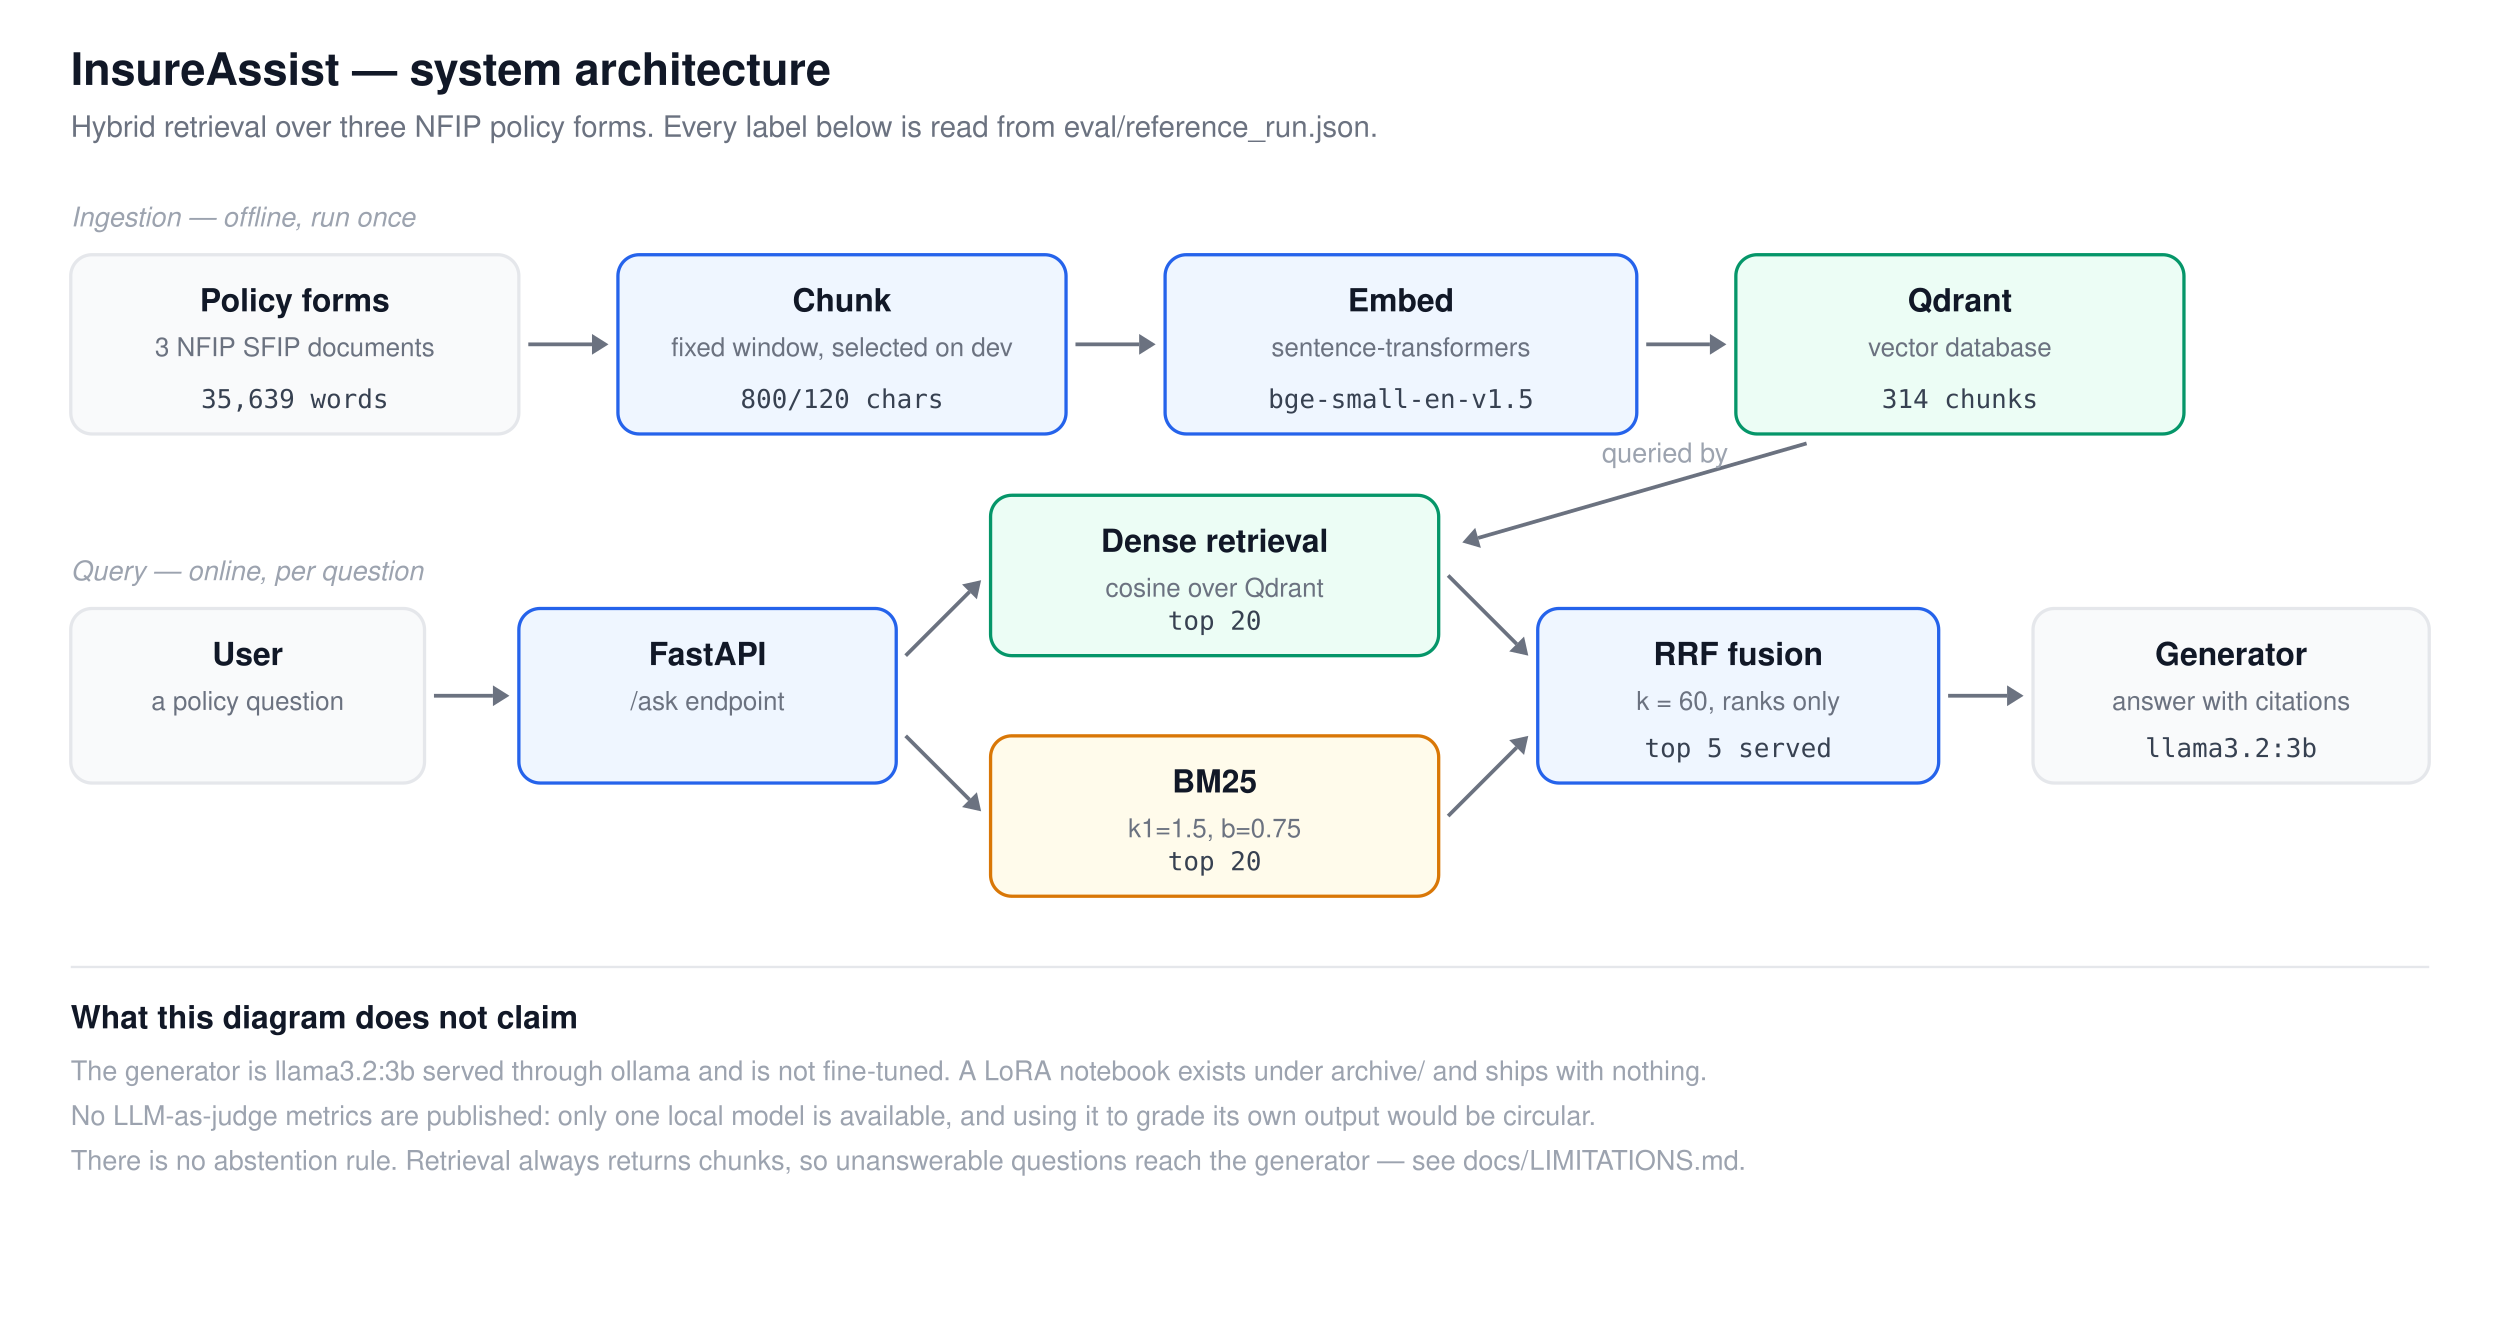
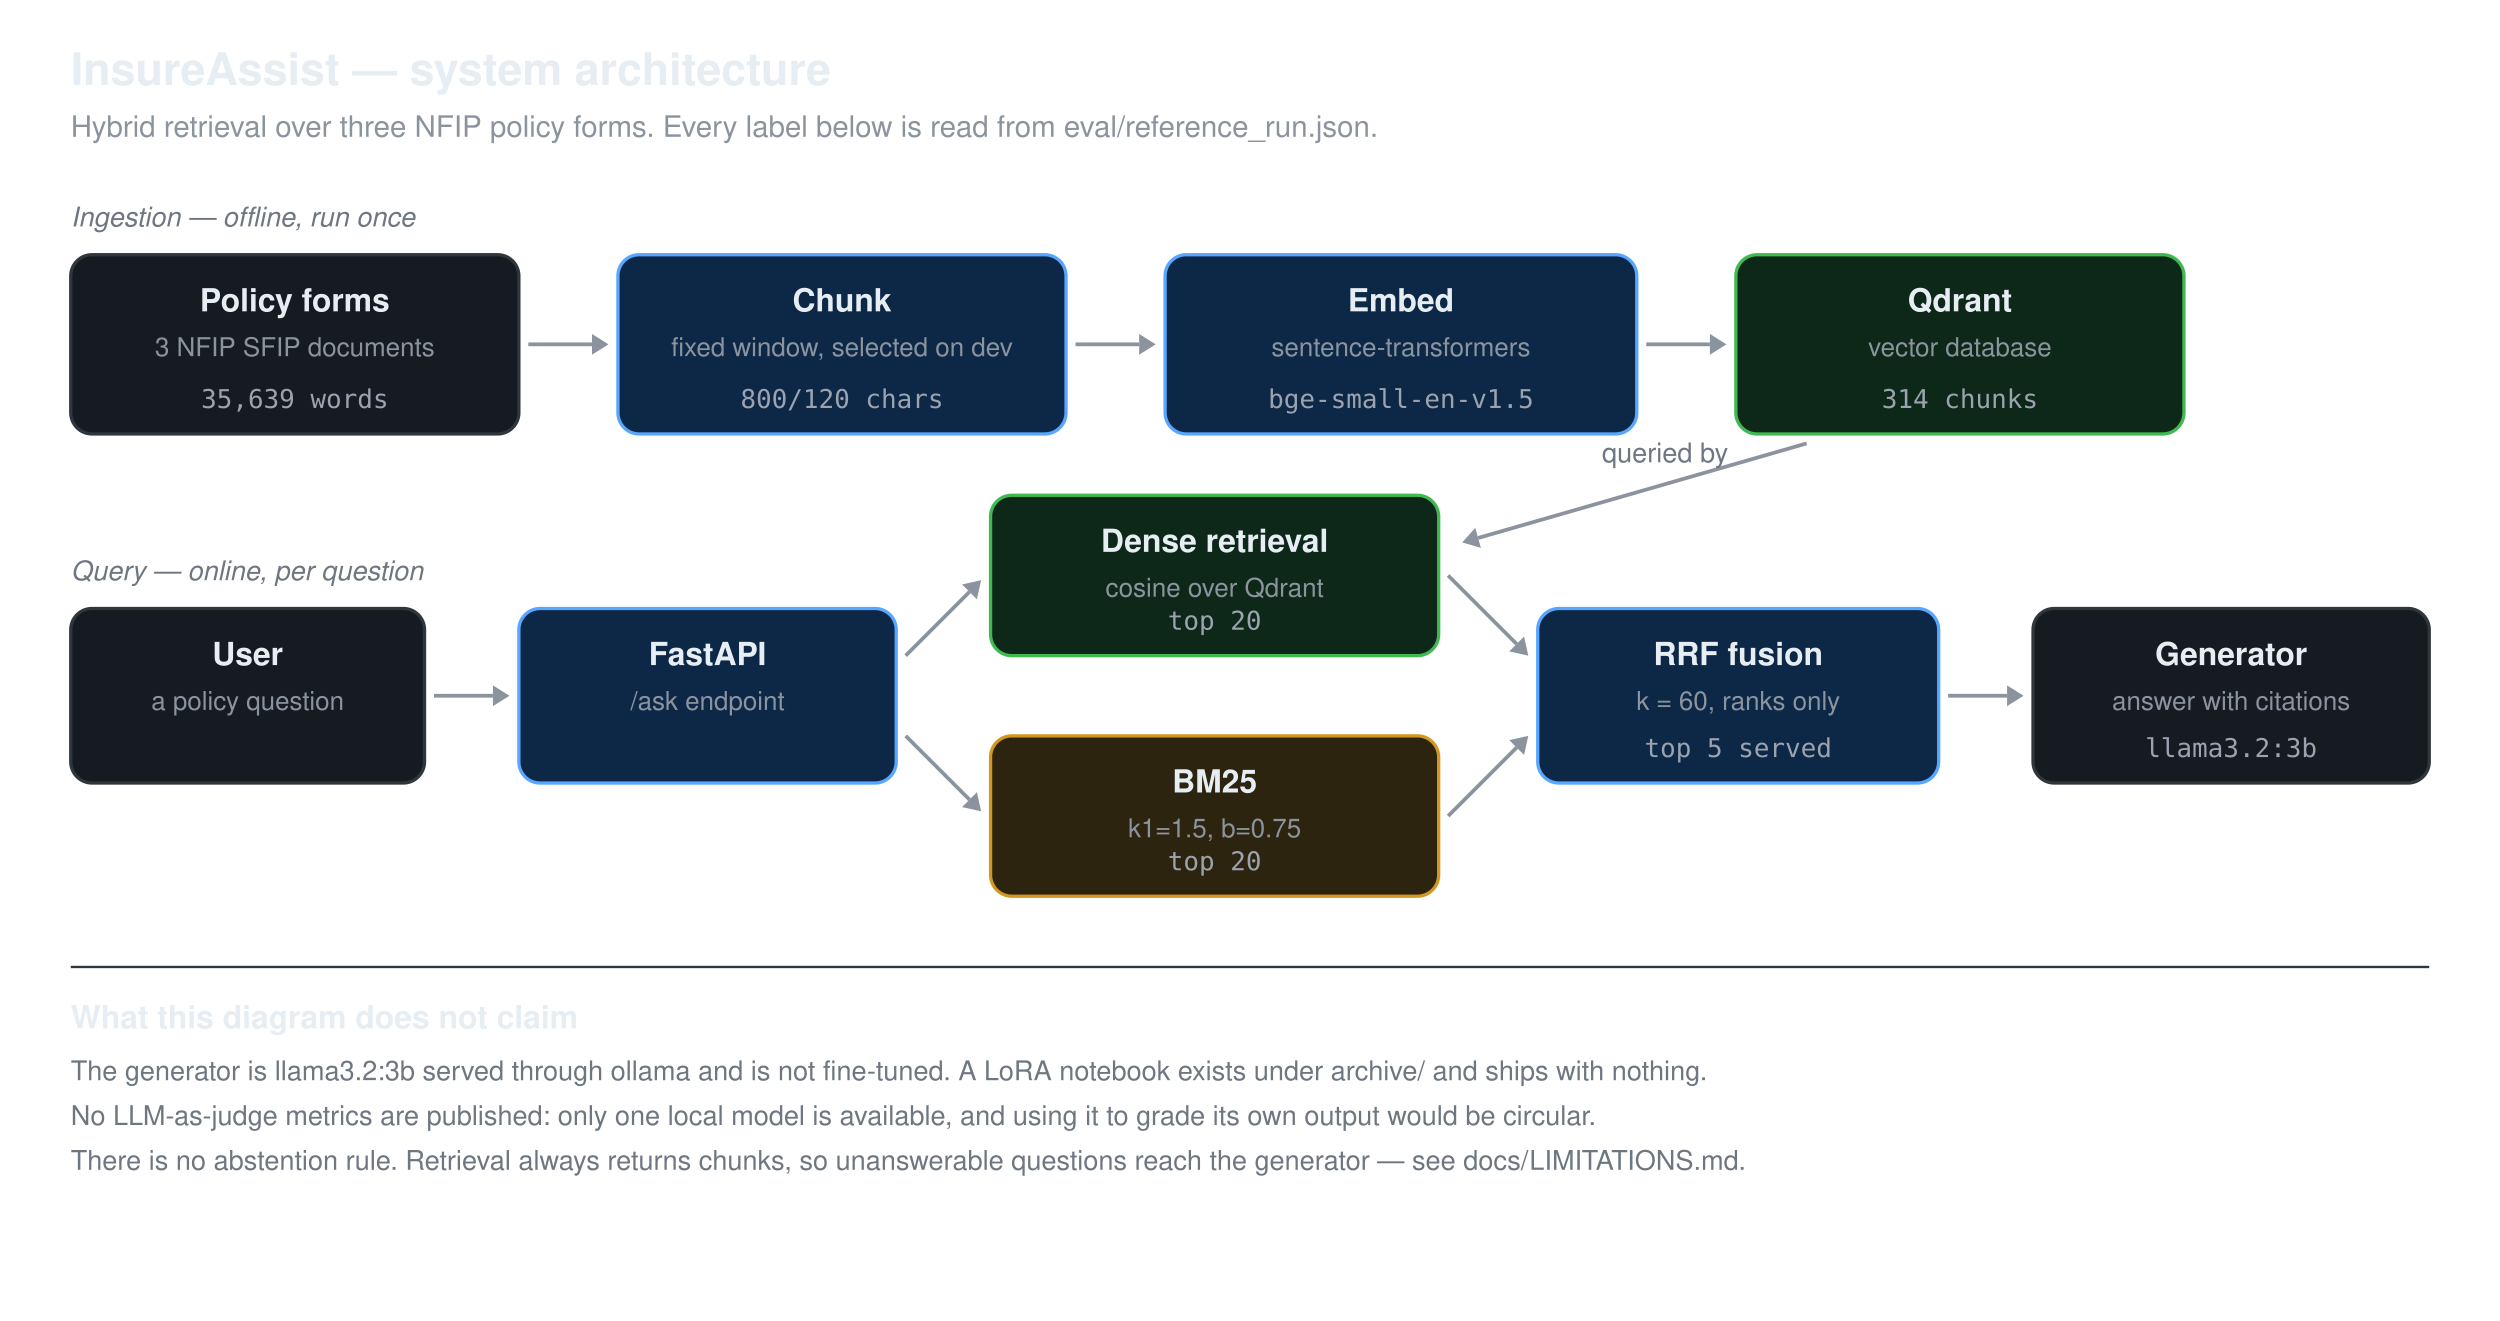
<svg xmlns="http://www.w3.org/2000/svg" viewBox="0 0 1060 560" width="1060" height="560" font-family="Segoe UI, -apple-system, Helvetica, Arial, sans-serif">
  <defs>
    <style>
-     .h { fill:#111827; font-size:19px; font-weight:600; }
-     .s { fill:#6B7280; font-size:12.5px; }
-     .lbl { fill:#111827; font-size:13.5px; font-weight:600; }
-     .sub { fill:#6B7280; font-size:11px; }
-     .mono { font-family:ui-monospace,Consolas,monospace; font-size:11px; fill:#374151; }
-     .cap { fill:#9CA3AF; font-size:11.5px; }
-     .lane { fill:#9CA3AF; font-size:11.5px; font-style:italic; }
+     .h { fill:#E6EDF3; font-size:19px; font-weight:600; }
+     .s { fill:#8B949E; font-size:12.5px; }
+     .lbl { fill:#E6EDF3; font-size:13.5px; font-weight:600; }
+     .sub { fill:#8B949E; font-size:11px; }
+     .mono { font-family:ui-monospace,Consolas,monospace; font-size:11px; fill:#9CA3AF; }
+     .cap { fill:#6E7681; font-size:11.5px; }
+     .lane { fill:#6E7681; font-size:11.5px; font-style:italic; }
  </style>
  </defs>
  <text class="h" x="30" y="36">InsureAssist — system architecture</text>
  <text class="s" x="30" y="58">Hybrid retrieval over three NFIP policy forms. Every label below is read from eval/reference_run.json.</text>
  <text class="lane" x="30" y="96">Ingestion — offline, run once</text>
-   <rect x="30" y="108" width="190" height="76" rx="9" fill="#F9FAFB" stroke="#E5E7EB" stroke-width="1.4" />
+   <rect x="30" y="108" width="190" height="76" rx="9" fill="#161B22" stroke="#30363D" stroke-width="1.4" />
  <text class="lbl" x="125.0" y="132" text-anchor="middle">Policy forms</text>
  <text class="sub" x="125.0" y="151" text-anchor="middle">3 NFIP SFIP documents</text>
  <text class="mono" x="125.0" y="173" text-anchor="middle">35,639 words</text>
-   <line x1="224" y1="146" x2="251.0" y2="146.0" stroke="#6B7280" stroke-width="1.6" />
-   <polygon points="258,146 251.0,150.4 251.0,141.6" fill="#6B7280" />
-   <rect x="262" y="108" width="190" height="76" rx="9" fill="#EFF6FF" stroke="#2563EB" stroke-width="1.4" />
+   <line x1="224" y1="146" x2="251.0" y2="146.0" stroke="#8B949E" stroke-width="1.6" />
+   <polygon points="258,146 251.0,150.4 251.0,141.6" fill="#8B949E" />
+   <rect x="262" y="108" width="190" height="76" rx="9" fill="#0D2847" stroke="#58A6FF" stroke-width="1.4" />
  <text class="lbl" x="357.0" y="132" text-anchor="middle">Chunk</text>
  <text class="sub" x="357.0" y="151" text-anchor="middle">fixed window, selected on dev</text>
  <text class="mono" x="357.0" y="173" text-anchor="middle">800/120 chars</text>
-   <line x1="456" y1="146" x2="483.0" y2="146.0" stroke="#6B7280" stroke-width="1.6" />
-   <polygon points="490,146 483.0,150.4 483.0,141.6" fill="#6B7280" />
-   <rect x="494" y="108" width="200" height="76" rx="9" fill="#EFF6FF" stroke="#2563EB" stroke-width="1.4" />
+   <line x1="456" y1="146" x2="483.0" y2="146.0" stroke="#8B949E" stroke-width="1.6" />
+   <polygon points="490,146 483.0,150.4 483.0,141.6" fill="#8B949E" />
+   <rect x="494" y="108" width="200" height="76" rx="9" fill="#0D2847" stroke="#58A6FF" stroke-width="1.4" />
  <text class="lbl" x="594.0" y="132" text-anchor="middle">Embed</text>
  <text class="sub" x="594.0" y="151" text-anchor="middle">sentence-transformers</text>
  <text class="mono" x="594.0" y="173" text-anchor="middle">bge-small-en-v1.5</text>
-   <line x1="698" y1="146" x2="725.0" y2="146.0" stroke="#6B7280" stroke-width="1.6" />
-   <polygon points="732,146 725.0,150.4 725.0,141.6" fill="#6B7280" />
-   <rect x="736" y="108" width="190" height="76" rx="9" fill="#ECFDF5" stroke="#059669" stroke-width="1.4" />
+   <line x1="698" y1="146" x2="725.0" y2="146.0" stroke="#8B949E" stroke-width="1.6" />
+   <polygon points="732,146 725.0,150.4 725.0,141.6" fill="#8B949E" />
+   <rect x="736" y="108" width="190" height="76" rx="9" fill="#0D2818" stroke="#3FB950" stroke-width="1.4" />
  <text class="lbl" x="831.0" y="132" text-anchor="middle">Qdrant</text>
  <text class="sub" x="831.0" y="151" text-anchor="middle">vector database</text>
  <text class="mono" x="831.0" y="173" text-anchor="middle">314 chunks</text>
  <text class="lane" x="30" y="246">Query — online, per question</text>
-   <rect x="30" y="258" width="150" height="74" rx="9" fill="#F9FAFB" stroke="#E5E7EB" stroke-width="1.4" />
+   <rect x="30" y="258" width="150" height="74" rx="9" fill="#161B22" stroke="#30363D" stroke-width="1.4" />
  <text class="lbl" x="105.0" y="282" text-anchor="middle">User</text>
  <text class="sub" x="105.0" y="301" text-anchor="middle">a policy question</text>
-   <line x1="184" y1="295" x2="209.0" y2="295.0" stroke="#6B7280" stroke-width="1.6" />
-   <polygon points="216,295 209.0,299.4 209.0,290.6" fill="#6B7280" />
-   <rect x="220" y="258" width="160" height="74" rx="9" fill="#EFF6FF" stroke="#2563EB" stroke-width="1.4" />
+   <line x1="184" y1="295" x2="209.0" y2="295.0" stroke="#8B949E" stroke-width="1.6" />
+   <polygon points="216,295 209.0,299.4 209.0,290.6" fill="#8B949E" />
+   <rect x="220" y="258" width="160" height="74" rx="9" fill="#0D2847" stroke="#58A6FF" stroke-width="1.4" />
  <text class="lbl" x="300.0" y="282" text-anchor="middle">FastAPI</text>
  <text class="sub" x="300.0" y="301" text-anchor="middle">/ask endpoint</text>
-   <line x1="384" y1="278" x2="411.1" y2="250.9" stroke="#6B7280" stroke-width="1.6" />
-   <polygon points="416,246 414.2,254.1 407.9,247.8" fill="#6B7280" />
-   <line x1="384" y1="312" x2="411.1" y2="339.1" stroke="#6B7280" stroke-width="1.6" />
-   <polygon points="416,344 407.9,342.2 414.2,335.9" fill="#6B7280" />
-   <rect x="420" y="210" width="190" height="68" rx="9" fill="#ECFDF5" stroke="#059669" stroke-width="1.4" />
+   <line x1="384" y1="278" x2="411.1" y2="250.9" stroke="#8B949E" stroke-width="1.6" />
+   <polygon points="416,246 414.2,254.1 407.9,247.8" fill="#8B949E" />
+   <line x1="384" y1="312" x2="411.1" y2="339.1" stroke="#8B949E" stroke-width="1.6" />
+   <polygon points="416,344 407.9,342.2 414.2,335.9" fill="#8B949E" />
+   <rect x="420" y="210" width="190" height="68" rx="9" fill="#0D2818" stroke="#3FB950" stroke-width="1.4" />
  <text class="lbl" x="515.0" y="234" text-anchor="middle">Dense retrieval</text>
  <text class="sub" x="515.0" y="253" text-anchor="middle">cosine over Qdrant</text>
  <text class="mono" x="515.0" y="267" text-anchor="middle">top 20</text>
-   <rect x="420" y="312" width="190" height="68" rx="9" fill="#FFFBEB" stroke="#D97706" stroke-width="1.4" />
+   <rect x="420" y="312" width="190" height="68" rx="9" fill="#2D2410" stroke="#D29922" stroke-width="1.4" />
  <text class="lbl" x="515.0" y="336" text-anchor="middle">BM25</text>
  <text class="sub" x="515.0" y="355" text-anchor="middle">k1=1.5, b=0.75</text>
  <text class="mono" x="515.0" y="369" text-anchor="middle">top 20</text>
-   <line x1="614" y1="244" x2="643.1" y2="273.1" stroke="#6B7280" stroke-width="1.6" />
-   <polygon points="648,278 639.9,276.2 646.2,269.9" fill="#6B7280" />
-   <line x1="614" y1="346" x2="643.1" y2="316.9" stroke="#6B7280" stroke-width="1.6" />
-   <polygon points="648,312 646.2,320.1 639.9,313.8" fill="#6B7280" />
-   <rect x="652" y="258" width="170" height="74" rx="9" fill="#EFF6FF" stroke="#2563EB" stroke-width="1.4" />
+   <line x1="614" y1="244" x2="643.1" y2="273.1" stroke="#8B949E" stroke-width="1.6" />
+   <polygon points="648,278 639.9,276.2 646.2,269.9" fill="#8B949E" />
+   <line x1="614" y1="346" x2="643.1" y2="316.9" stroke="#8B949E" stroke-width="1.6" />
+   <polygon points="648,312 646.2,320.1 639.9,313.8" fill="#8B949E" />
+   <rect x="652" y="258" width="170" height="74" rx="9" fill="#0D2847" stroke="#58A6FF" stroke-width="1.4" />
  <text class="lbl" x="737.0" y="282" text-anchor="middle">RRF fusion</text>
  <text class="sub" x="737.0" y="301" text-anchor="middle">k = 60, ranks only</text>
  <text class="mono" x="737.0" y="321" text-anchor="middle">top 5 served</text>
-   <line x1="826" y1="295" x2="851.0" y2="295.0" stroke="#6B7280" stroke-width="1.6" />
-   <polygon points="858,295 851.0,299.4 851.0,290.6" fill="#6B7280" />
-   <rect x="862" y="258" width="168" height="74" rx="9" fill="#F9FAFB" stroke="#E5E7EB" stroke-width="1.4" />
+   <line x1="826" y1="295" x2="851.0" y2="295.0" stroke="#8B949E" stroke-width="1.6" />
+   <polygon points="858,295 851.0,299.4 851.0,290.6" fill="#8B949E" />
+   <rect x="862" y="258" width="168" height="74" rx="9" fill="#161B22" stroke="#30363D" stroke-width="1.4" />
  <text class="lbl" x="946.0" y="282" text-anchor="middle">Generator</text>
  <text class="sub" x="946.0" y="301" text-anchor="middle">answer with citations</text>
  <text class="mono" x="946.0" y="321" text-anchor="middle">llama3.2:3b</text>
-   <line x1="766" y1="188" x2="626.7" y2="228.1" stroke="#6B7280" stroke-width="1.6" />
-   <polygon points="620,230 625.5,223.8 627.9,232.3" fill="#6B7280" />
+   <line x1="766" y1="188" x2="626.7" y2="228.1" stroke="#8B949E" stroke-width="1.6" />
+   <polygon points="620,230 625.5,223.8 627.9,232.3" fill="#8B949E" />
  <text class="cap" x="706" y="196" text-anchor="middle">queried by</text>
-   <line x1="30" y1="410" x2="1030" y2="410" stroke="#E5E7EB" stroke-width="1" />
+   <line x1="30" y1="410" x2="1030" y2="410" stroke="#30363D" stroke-width="1" />
  <text class="lbl" x="30" y="436">What this diagram does not claim</text>
  <text class="cap" x="30" y="458">The generator is llama3.2:3b served through ollama and is not fine-tuned. A LoRA notebook exists under archive/ and ships with nothing.</text>
  <text class="cap" x="30" y="477">No LLM-as-judge metrics are published: only one local model is available, and using it to grade its own output would be circular.</text>
  <text class="cap" x="30" y="496">There is no abstention rule. Retrieval always returns chunks, so unanswerable questions reach the generator — see docs/LIMITATIONS.md.</text>
</svg>
